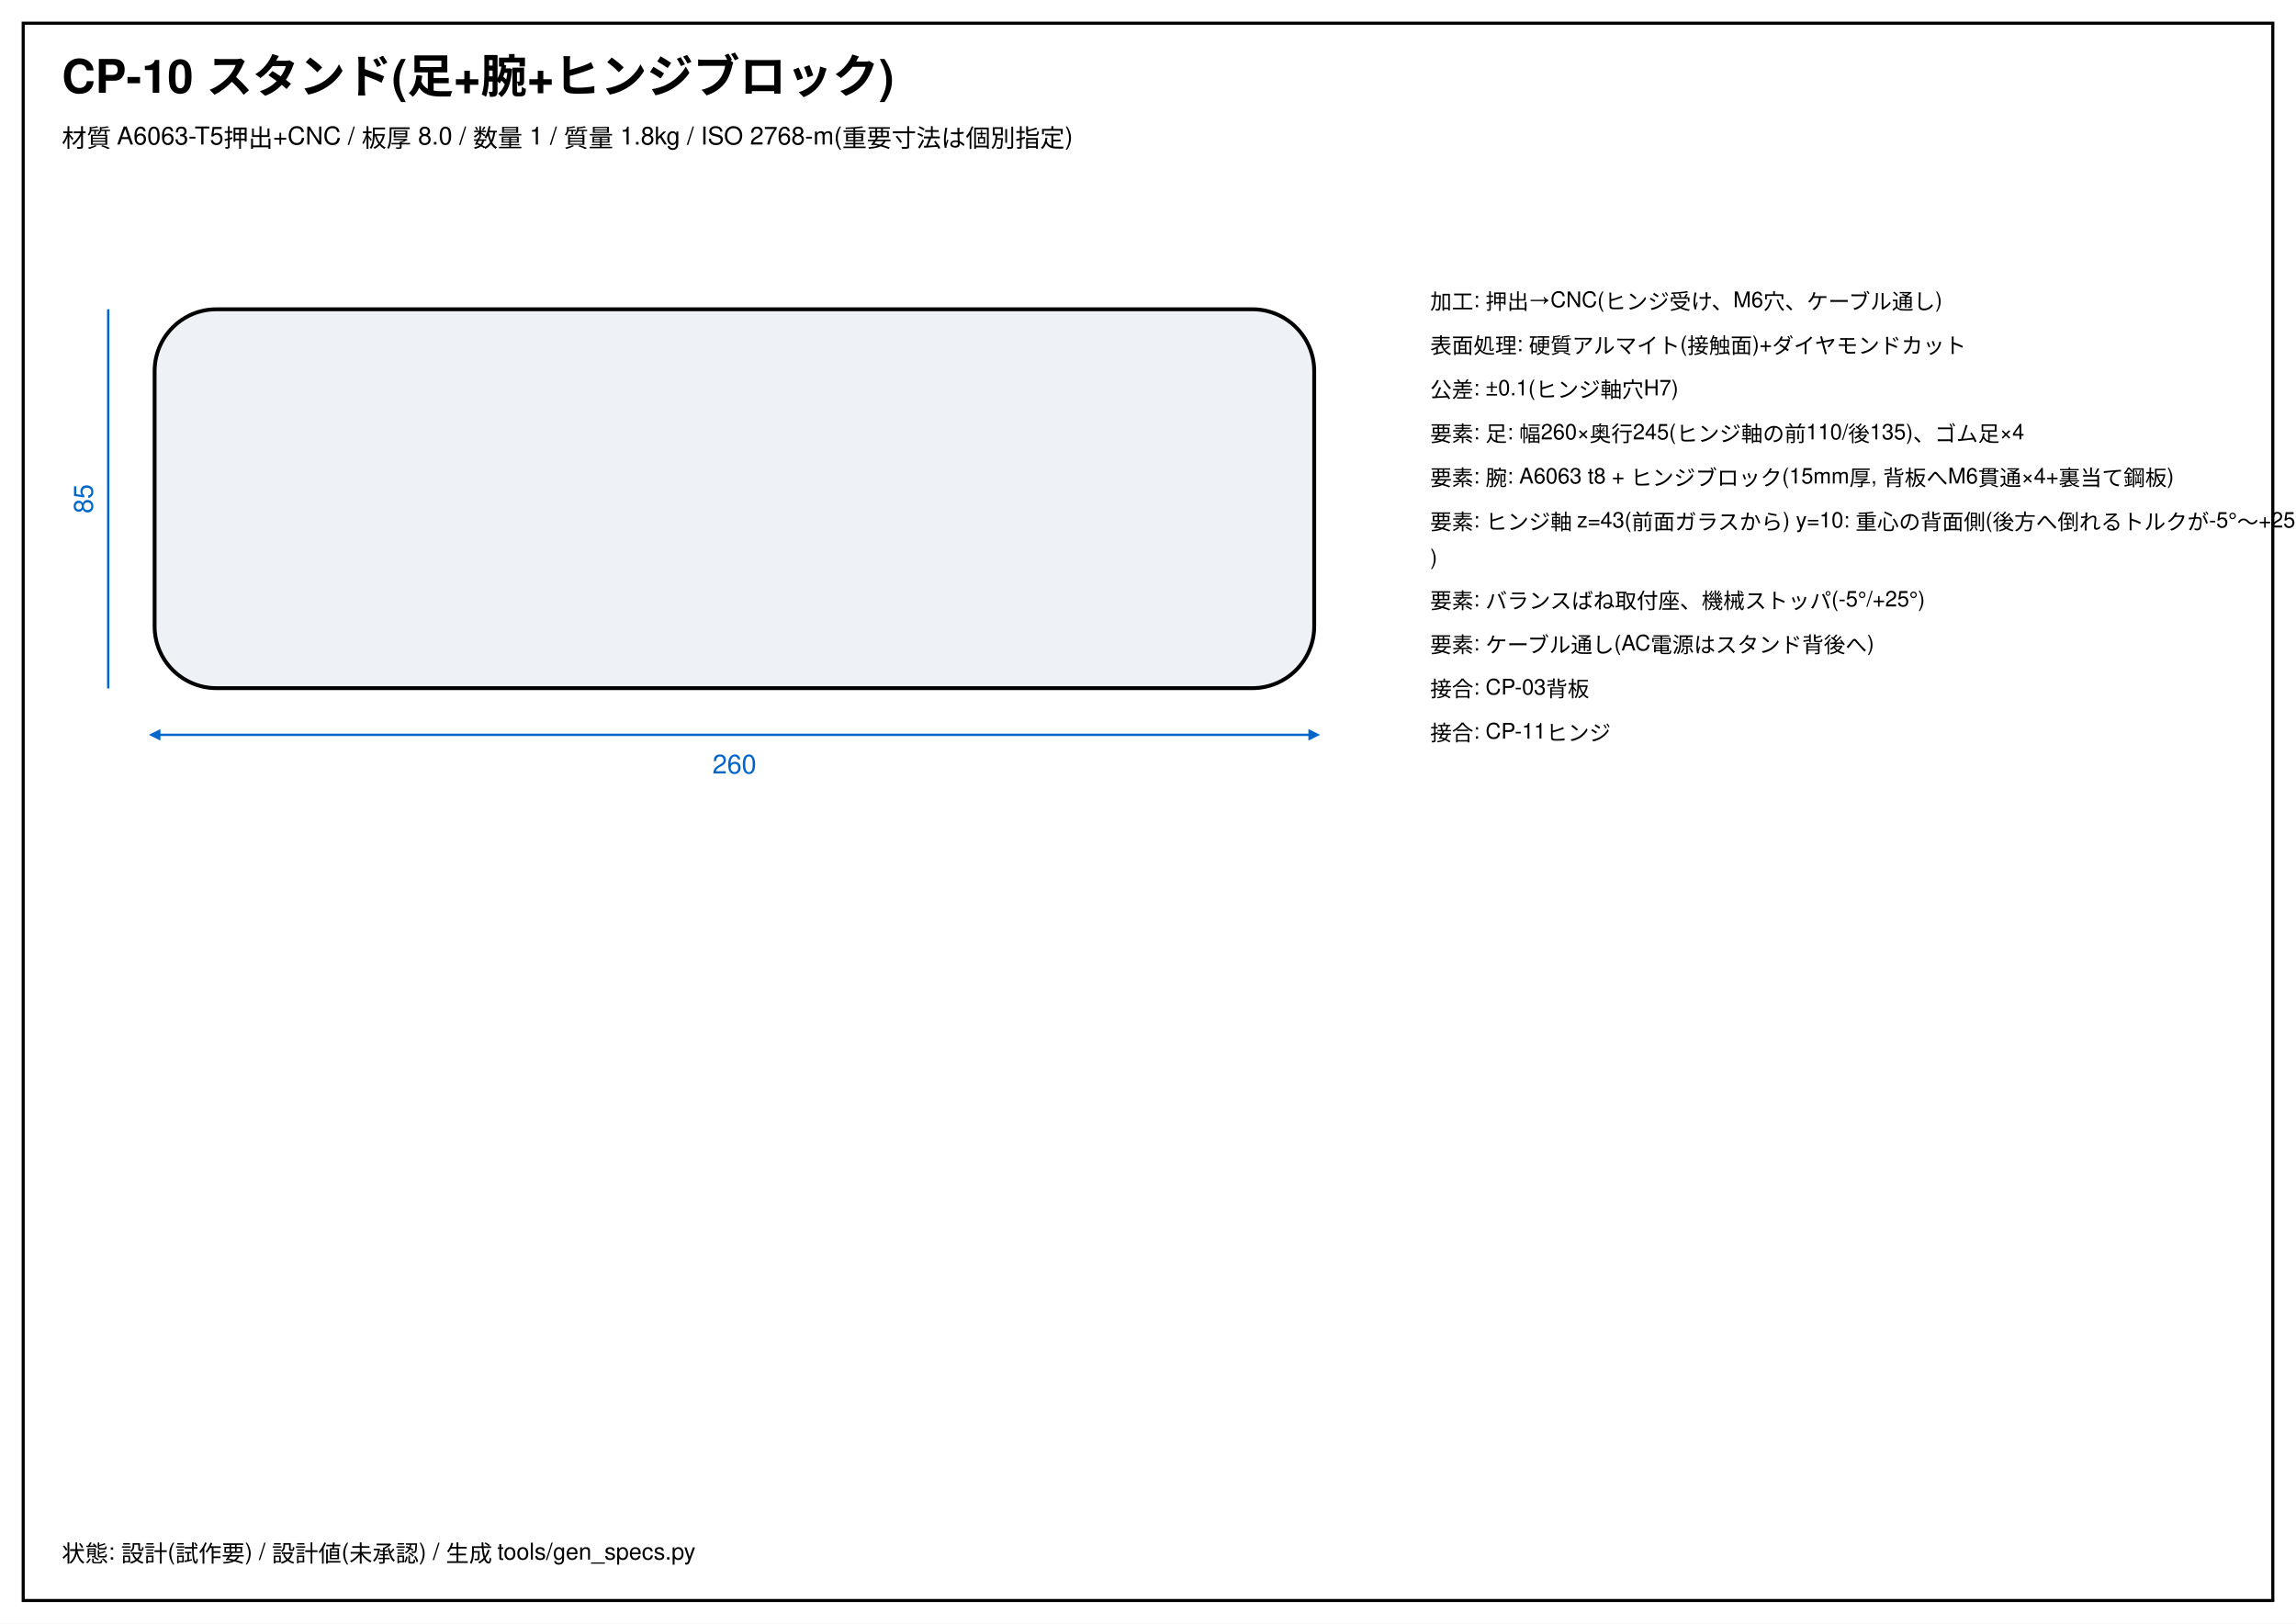
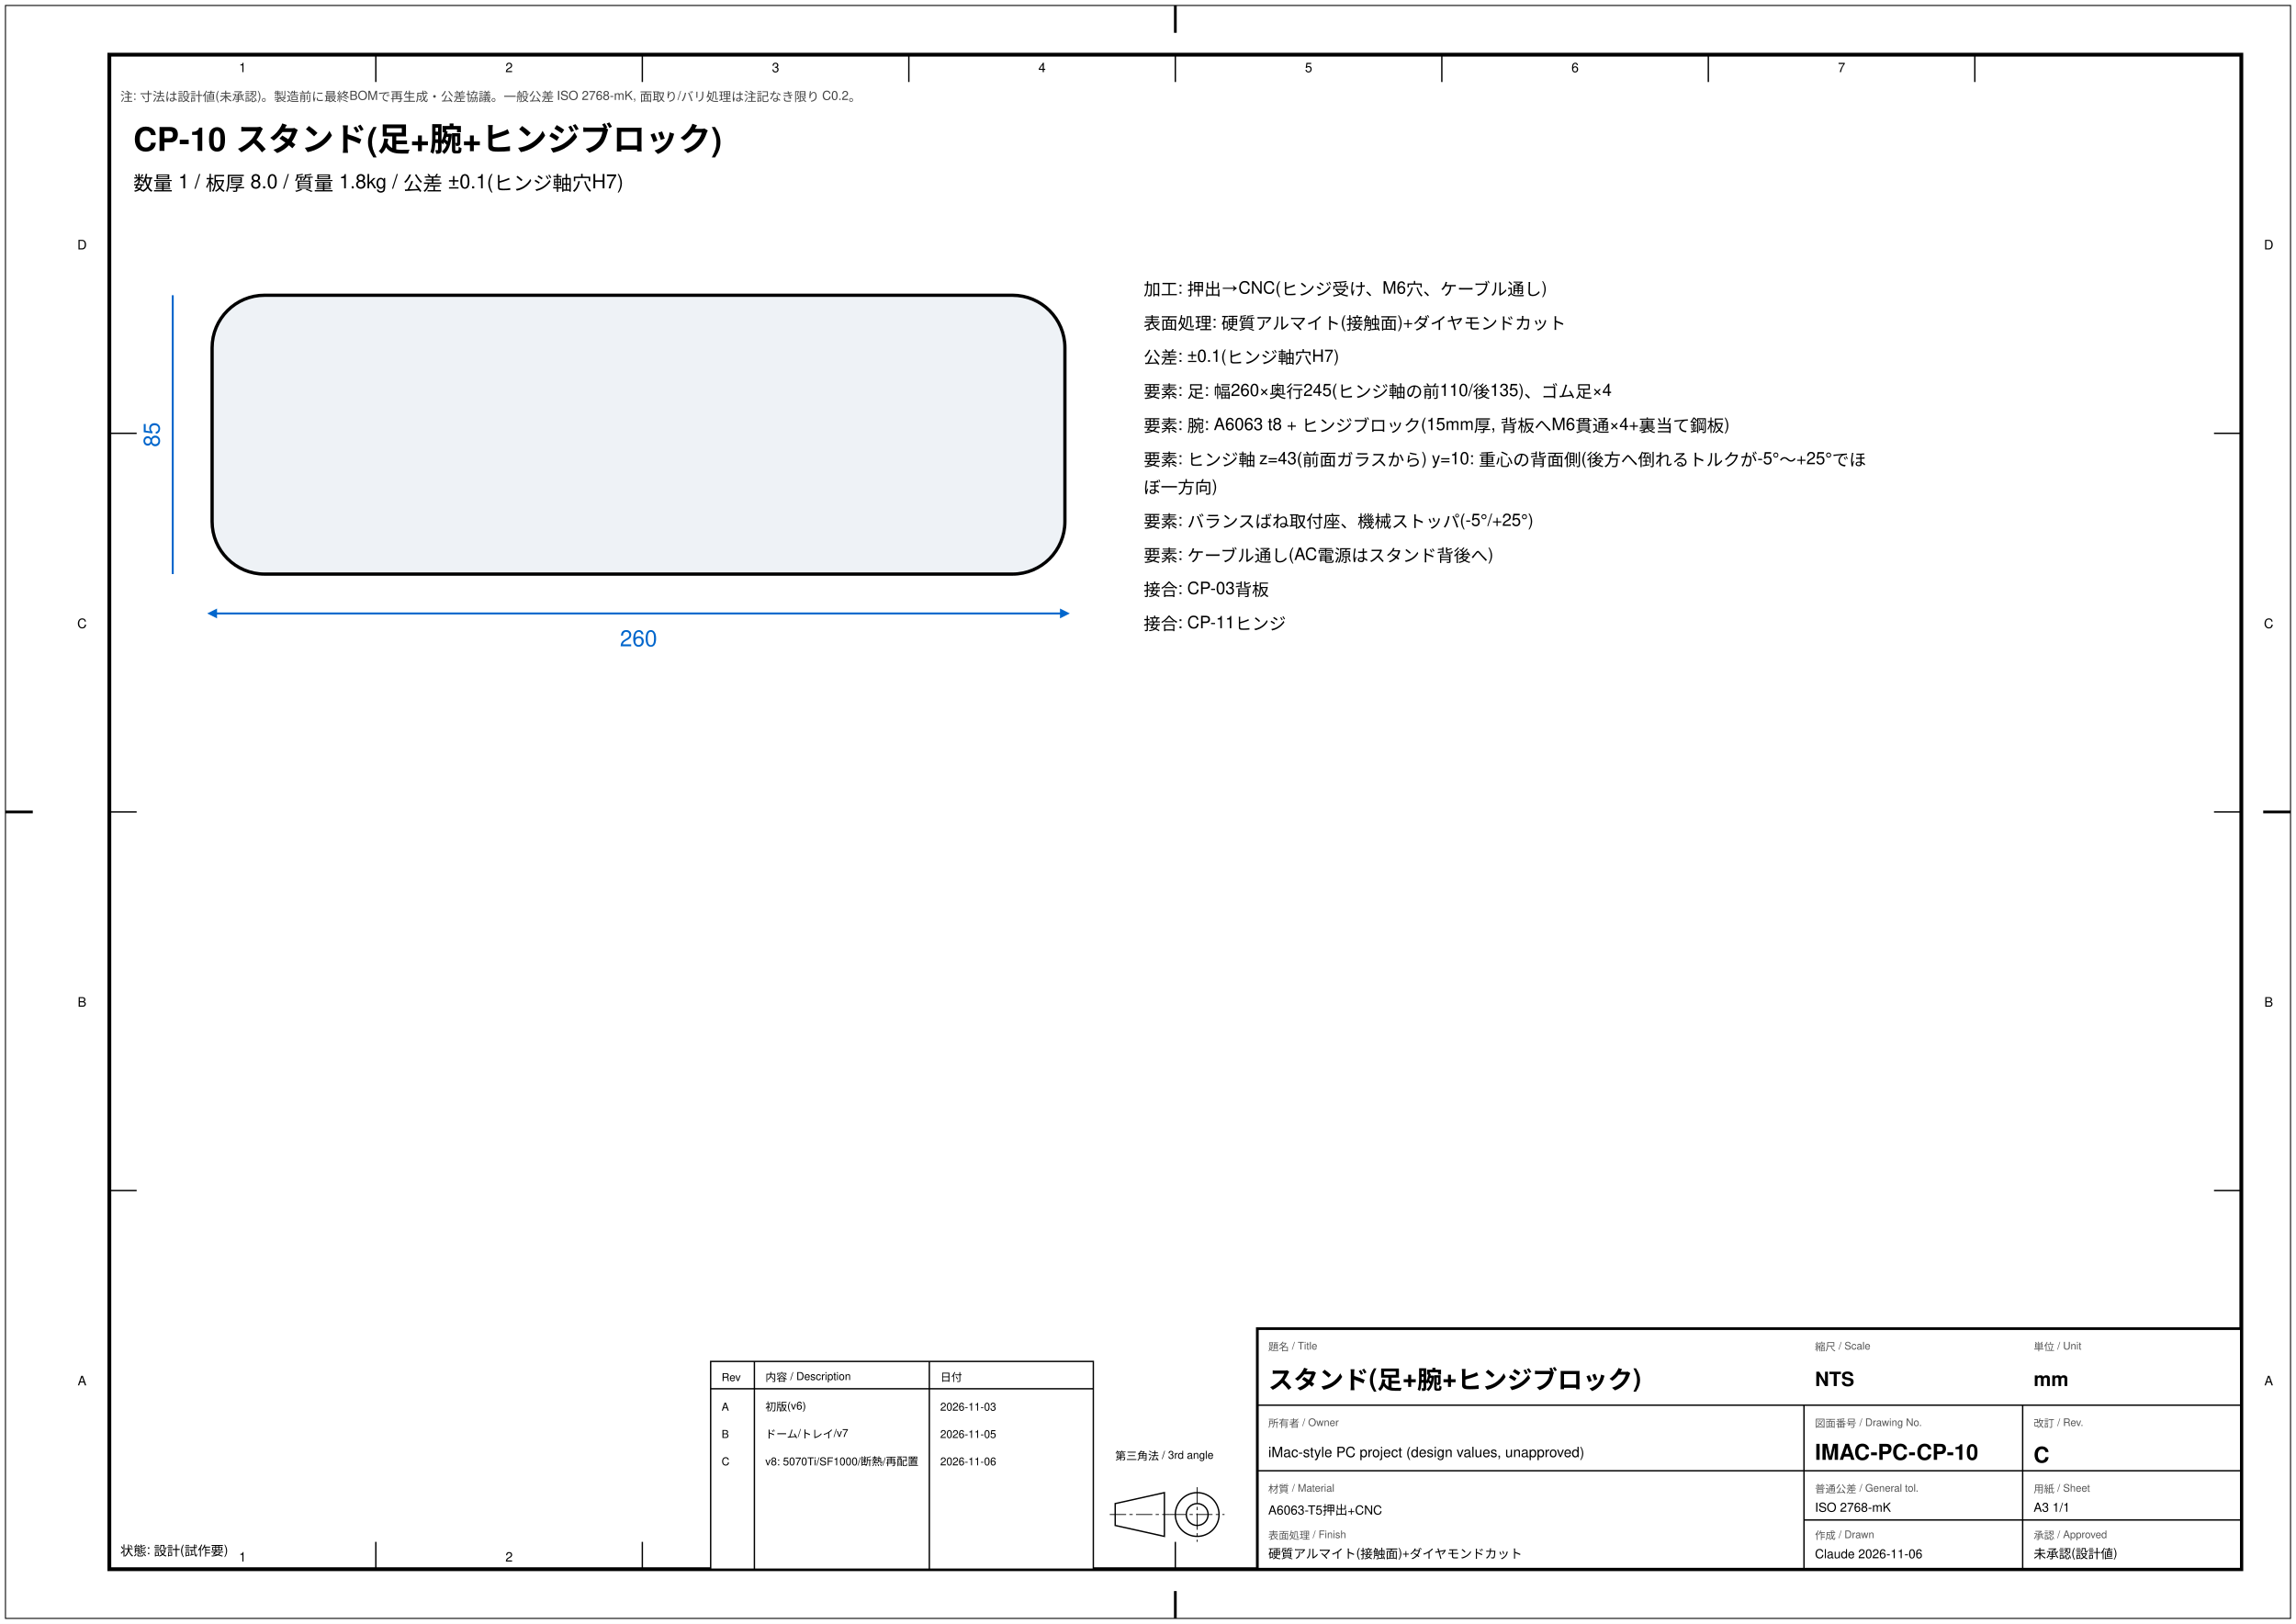
- <svg xmlns="http://www.w3.org/2000/svg" viewBox="0 0 297 210" font-family="Helvetica,Arial,sans-serif">
-   <rect width="100%" height="100%" fill="#fff" />
-   <rect x="3" y="3" width="291" height="204" fill="none" stroke="#000" stroke-width=".4" />
-   <text x="8" y="12" font-size="6" font-weight="bold">CP-10 スタンド(足+腕+ヒンジブロック)</text>
-   <text x="8" y="19" font-size="3.2">材質 A6063-T5押出+CNC / 板厚 8.0 / 数量 1 / 質量 1.8kg / ISO 2768-m(重要寸法は個別指定)</text>
-   <rect x="20" y="40" width="150.0" height="49.0" rx="8.0" fill="#eef2f6" stroke="#000" stroke-width=".5" />
-   <line x1="20" y1="95.038" x2="170.0" y2="95.038" stroke="#06c" stroke-width=".3" marker-start="url(#a)" marker-end="url(#a)" />
-   <text x="95.0" y="100.038" font-size="3.4" text-anchor="middle" fill="#06c">260</text>
-   <line x1="14" y1="40" x2="14" y2="89.038" stroke="#06c" stroke-width=".3" />
-   <text x="12" y="64.519" font-size="3.4" text-anchor="middle" fill="#06c" transform="rotate(-90 12 64.51923)">85</text>
+ <svg xmlns="http://www.w3.org/2000/svg" viewBox="0 0 420 297" font-family="Helvetica,Arial,sans-serif">
  <defs>
    <marker id="a" markerWidth="5" markerHeight="5" refX="2.5" refY="2.5" orient="auto-start-reverse">
      <path d="M0,0 L5,2.5 L0,5 z" fill="#06c" />
    </marker>
  </defs>
-   <text x="185" y="40" font-size="2.8">加工: 押出→CNC(ヒンジ受け、M6穴、ケーブル通し)</text>
-   <text x="185" y="45.7" font-size="2.8">表面処理: 硬質アルマイト(接触面)+ダイヤモンドカット</text>
-   <text x="185" y="51.4" font-size="2.8">公差: ±0.1(ヒンジ軸穴H7)</text>
-   <text x="185" y="57.1" font-size="2.8">要素: 足: 幅260×奥行245(ヒンジ軸の前110/後135)、ゴム足×4</text>
-   <text x="185" y="62.8" font-size="2.8">要素: 腕: A6063 t8 + ヒンジブロック(15mm厚, 背板へM6貫通×4+裏当て鋼板)</text>
-   <text x="185" y="68.5" font-size="2.8">要素: ヒンジ軸 z=43(前面ガラスから) y=10: 重心の背面側(後方へ倒れるトルクが-5°〜+25°でほぼ一方向</text>
-   <text x="185" y="73" font-size="2.8">)</text>
-   <text x="185" y="78.7" font-size="2.8">要素: バランスばね取付座、機械ストッパ(-5°/+25°)</text>
-   <text x="185" y="84.4" font-size="2.8">要素: ケーブル通し(AC電源はスタンド背後へ)</text>
-   <text x="185" y="90.1" font-size="2.8">接合: CP-03背板</text>
-   <text x="185" y="95.8" font-size="2.8">接合: CP-11ヒンジ</text>
-   <text x="8" y="202" font-size="3">状態: 設計(試作要) / 設計値(未承認) / 生成 tools/gen_specs.py</text>
+   <rect width="100%" height="100%" fill="#fff" />
+   <rect x="1" y="1" width="418" height="295" fill="none" stroke="#000" stroke-width=".18" />
+   <rect x="20" y="10" width="390" height="277" fill="none" stroke="#000" stroke-width=".7" />
+   <line x1="68.75" y1="10" x2="68.75" y2="15" stroke="#000" stroke-width="0.25" />
+   <line x1="68.75" y1="287" x2="68.75" y2="282" stroke="#000" stroke-width="0.25" />
+   <text x="44.38" y="13.20" font-size="2.4" text-anchor="middle" font-weight="normal" fill="#000">1</text>
+   <text x="44.38" y="285.60" font-size="2.4" text-anchor="middle" font-weight="normal" fill="#000">1</text>
+   <line x1="117.5" y1="10" x2="117.5" y2="15" stroke="#000" stroke-width="0.25" />
+   <line x1="117.5" y1="287" x2="117.5" y2="282" stroke="#000" stroke-width="0.25" />
+   <text x="93.12" y="13.20" font-size="2.4" text-anchor="middle" font-weight="normal" fill="#000">2</text>
+   <text x="93.12" y="285.60" font-size="2.4" text-anchor="middle" font-weight="normal" fill="#000">2</text>
+   <line x1="166.25" y1="10" x2="166.25" y2="15" stroke="#000" stroke-width="0.25" />
+   <line x1="166.25" y1="287" x2="166.25" y2="282" stroke="#000" stroke-width="0.25" />
+   <text x="141.88" y="13.20" font-size="2.4" text-anchor="middle" font-weight="normal" fill="#000">3</text>
+   <text x="141.88" y="285.60" font-size="2.4" text-anchor="middle" font-weight="normal" fill="#000">3</text>
+   <line x1="215.0" y1="10" x2="215.0" y2="15" stroke="#000" stroke-width="0.25" />
+   <line x1="215.0" y1="287" x2="215.0" y2="282" stroke="#000" stroke-width="0.25" />
+   <text x="190.62" y="13.20" font-size="2.4" text-anchor="middle" font-weight="normal" fill="#000">4</text>
+   <text x="190.62" y="285.60" font-size="2.4" text-anchor="middle" font-weight="normal" fill="#000">4</text>
+   <line x1="263.75" y1="10" x2="263.75" y2="15" stroke="#000" stroke-width="0.25" />
+   <line x1="263.75" y1="287" x2="263.75" y2="282" stroke="#000" stroke-width="0.25" />
+   <text x="239.38" y="13.20" font-size="2.4" text-anchor="middle" font-weight="normal" fill="#000">5</text>
+   <text x="239.38" y="285.60" font-size="2.4" text-anchor="middle" font-weight="normal" fill="#000">5</text>
+   <line x1="312.5" y1="10" x2="312.5" y2="15" stroke="#000" stroke-width="0.25" />
+   <line x1="312.5" y1="287" x2="312.5" y2="282" stroke="#000" stroke-width="0.25" />
+   <text x="288.12" y="13.20" font-size="2.4" text-anchor="middle" font-weight="normal" fill="#000">6</text>
+   <text x="288.12" y="285.60" font-size="2.4" text-anchor="middle" font-weight="normal" fill="#000">6</text>
+   <line x1="361.25" y1="10" x2="361.25" y2="15" stroke="#000" stroke-width="0.25" />
+   <line x1="361.25" y1="287" x2="361.25" y2="282" stroke="#000" stroke-width="0.25" />
+   <text x="336.88" y="13.20" font-size="2.4" text-anchor="middle" font-weight="normal" fill="#000">7</text>
+   <text x="336.88" y="285.60" font-size="2.4" text-anchor="middle" font-weight="normal" fill="#000">7</text>
+   <line x1="20" y1="79.25" x2="25" y2="79.25" stroke="#000" stroke-width="0.25" />
+   <line x1="410" y1="79.25" x2="405" y2="79.25" stroke="#000" stroke-width="0.25" />
+   <line x1="20" y1="148.5" x2="25" y2="148.5" stroke="#000" stroke-width="0.25" />
+   <line x1="410" y1="148.5" x2="405" y2="148.5" stroke="#000" stroke-width="0.25" />
+   <line x1="20" y1="217.75" x2="25" y2="217.75" stroke="#000" stroke-width="0.25" />
+   <line x1="410" y1="217.75" x2="405" y2="217.75" stroke="#000" stroke-width="0.25" />
+   <text x="15.00" y="45.62" font-size="2.4" text-anchor="middle" font-weight="normal" fill="#000">D</text>
+   <text x="415.00" y="45.62" font-size="2.4" text-anchor="middle" font-weight="normal" fill="#000">D</text>
+   <text x="15.00" y="114.88" font-size="2.4" text-anchor="middle" font-weight="normal" fill="#000">C</text>
+   <text x="415.00" y="114.88" font-size="2.4" text-anchor="middle" font-weight="normal" fill="#000">C</text>
+   <text x="15.00" y="184.12" font-size="2.4" text-anchor="middle" font-weight="normal" fill="#000">B</text>
+   <text x="415.00" y="184.12" font-size="2.4" text-anchor="middle" font-weight="normal" fill="#000">B</text>
+   <text x="15.00" y="253.38" font-size="2.4" text-anchor="middle" font-weight="normal" fill="#000">A</text>
+   <text x="415.00" y="253.38" font-size="2.4" text-anchor="middle" font-weight="normal" fill="#000">A</text>
+   <line x1="1" y1="148.5" x2="6" y2="148.5" stroke="#000" stroke-width="0.5" />
+   <line x1="414" y1="148.5" x2="419" y2="148.5" stroke="#000" stroke-width="0.5" />
+   <line x1="215.0" y1="1" x2="215.0" y2="6" stroke="#000" stroke-width="0.5" />
+   <line x1="215.0" y1="291" x2="215.0" y2="296" stroke="#000" stroke-width="0.5" />
+   <rect x="230" y="243" width="180" height="44" fill="#fff" stroke="#000" stroke-width=".5" />
+   <line x1="230" y1="257" x2="410" y2="257" stroke="#000" stroke-width="0.25" />
+   <line x1="230" y1="269" x2="410" y2="269" stroke="#000" stroke-width="0.25" />
+   <line x1="330" y1="257" x2="330" y2="287" stroke="#000" stroke-width="0.25" />
+   <line x1="370" y1="257" x2="370" y2="287" stroke="#000" stroke-width="0.25" />
+   <line x1="330" y1="278" x2="410" y2="278" stroke="#000" stroke-width="0.25" />
+   <text x="232.00" y="247.00" font-size="1.9" text-anchor="start" font-weight="normal" fill="#555">題名 / Title</text>
+   <text x="232.00" y="254.00" font-size="4.6" text-anchor="start" font-weight="bold" fill="#000">スタンド(足+腕+ヒンジブロック)</text>
+   <text x="232.00" y="261.00" font-size="1.9" text-anchor="start" font-weight="normal" fill="#555">所有者 / Owner</text>
+   <text x="232.00" y="266.50" font-size="2.6" text-anchor="start" font-weight="normal" fill="#000">iMac-style PC project (design values, unapproved)</text>
+   <text x="232.00" y="273.00" font-size="1.9" text-anchor="start" font-weight="normal" fill="#555">材質 / Material</text>
+   <text x="232.00" y="277.00" font-size="2.3" text-anchor="start" font-weight="normal" fill="#000">A6063-T5押出+CNC</text>
+   <text x="232.00" y="281.50" font-size="1.9" text-anchor="start" font-weight="normal" fill="#555">表面処理 / Finish</text>
+   <text x="232.00" y="285.00" font-size="2.3" text-anchor="start" font-weight="normal" fill="#000">硬質アルマイト(接触面)+ダイヤモンドカット</text>
+   <text x="332.00" y="261.00" font-size="1.9" text-anchor="start" font-weight="normal" fill="#555">図面番号 / Drawing No.</text>
+   <text x="332.00" y="267.00" font-size="4.0" text-anchor="start" font-weight="bold" fill="#000">IMAC-PC-CP-10</text>
+   <text x="332.00" y="273.00" font-size="1.9" text-anchor="start" font-weight="normal" fill="#555">普通公差 / General tol.</text>
+   <text x="332.00" y="276.50" font-size="2.3" text-anchor="start" font-weight="normal" fill="#000">ISO 2768-mK</text>
+   <text x="372.00" y="261.00" font-size="1.9" text-anchor="start" font-weight="normal" fill="#555">改訂 / Rev.</text>
+   <text x="372.00" y="267.50" font-size="4.0" text-anchor="start" font-weight="bold" fill="#000">C</text>
+   <text x="372.00" y="273.00" font-size="1.9" text-anchor="start" font-weight="normal" fill="#555">用紙 / Sheet</text>
+   <text x="372.00" y="276.50" font-size="2.3" text-anchor="start" font-weight="normal" fill="#000">A3  1/1</text>
+   <text x="332.00" y="247.00" font-size="1.9" text-anchor="start" font-weight="normal" fill="#555">縮尺 / Scale</text>
+   <text x="332.00" y="253.50" font-size="3.6" text-anchor="start" font-weight="bold" fill="#000">NTS</text>
+   <text x="372.00" y="247.00" font-size="1.9" text-anchor="start" font-weight="normal" fill="#555">単位 / Unit</text>
+   <text x="372.00" y="253.50" font-size="3.6" text-anchor="start" font-weight="bold" fill="#000">mm</text>
+   <text x="332.00" y="281.50" font-size="1.9" text-anchor="start" font-weight="normal" fill="#555">作成 / Drawn</text>
+   <text x="332.00" y="285.00" font-size="2.3" text-anchor="start" font-weight="normal" fill="#000">Claude 2026-11-06</text>
+   <text x="372.00" y="281.50" font-size="1.9" text-anchor="start" font-weight="normal" fill="#555">承認 / Approved</text>
+   <text x="372.00" y="285.00" font-size="2.3" text-anchor="start" font-weight="normal" fill="#000">未承認(設計値)</text>
+   <g transform="translate(204,273)" stroke="#000" stroke-width=".25" fill="none">
+     <path d="M0,2 L9,0 L9,8 L0,6 Z" />
+     <line x1="-1" y1="4" x2="10" y2="4" stroke="#000" stroke-width="0.15" stroke-dasharray="3,0.6,0.6,0.6" />
+     <circle cx="15" cy="4" r="4" />
+     <circle cx="15" cy="4" r="2" />
+     <line x1="10" y1="4" x2="20" y2="4" stroke="#000" stroke-width="0.15" stroke-dasharray="3,0.6,0.6,0.6" />
+     <line x1="15" y1="-1" x2="15" y2="9" stroke="#000" stroke-width="0.15" stroke-dasharray="3,0.6,0.6,0.6" />
+   </g>
+   <text x="204.00" y="267.00" font-size="2.0" text-anchor="start" font-weight="normal" fill="#000">第三角法 / 3rd angle</text>
+   <rect x="130" y="249" width="70" height="38" fill="#fff" stroke="#000" stroke-width=".25" />
+   <line x1="130" y1="254" x2="200" y2="254" stroke="#000" stroke-width="0.25" />
+   <line x1="138" y1="249" x2="138" y2="287" stroke="#000" stroke-width="0.25" />
+   <line x1="170" y1="249" x2="170" y2="287" stroke="#000" stroke-width="0.25" />
+   <text x="132.00" y="252.60" font-size="2.0" text-anchor="start" font-weight="normal" fill="#000">Rev</text>
+   <text x="140.00" y="252.60" font-size="2.0" text-anchor="start" font-weight="normal" fill="#000">内容 / Description</text>
+   <text x="172.00" y="252.60" font-size="2.0" text-anchor="start" font-weight="normal" fill="#000">日付</text>
+   <text x="132.00" y="258.00" font-size="2.0" text-anchor="start" font-weight="normal" fill="#000">A</text>
+   <text x="140.00" y="258.00" font-size="2.0" text-anchor="start" font-weight="normal" fill="#000">初版(v6)</text>
+   <text x="172.00" y="258.00" font-size="2.0" text-anchor="start" font-weight="normal" fill="#000">2026-11-03</text>
+   <text x="132.00" y="263.00" font-size="2.0" text-anchor="start" font-weight="normal" fill="#000">B</text>
+   <text x="140.00" y="263.00" font-size="2.0" text-anchor="start" font-weight="normal" fill="#000">ドーム/トレイ/v7</text>
+   <text x="172.00" y="263.00" font-size="2.0" text-anchor="start" font-weight="normal" fill="#000">2026-11-05</text>
+   <text x="132.00" y="268.00" font-size="2.0" text-anchor="start" font-weight="normal" fill="#000">C</text>
+   <text x="140.00" y="268.00" font-size="2.0" text-anchor="start" font-weight="normal" fill="#000">v8: 5070Ti/SF1000/断熱/再配置</text>
+   <text x="172.00" y="268.00" font-size="2.0" text-anchor="start" font-weight="normal" fill="#000">2026-11-06</text>
+   <text x="22.00" y="284.50" font-size="2.4" text-anchor="start" font-weight="normal" fill="#000">状態: 設計(試作要)</text>
+   <text x="22.00" y="18.50" font-size="2.3" text-anchor="start" font-weight="normal" fill="#444">注: 寸法は設計値(未承認)。製造前に最終BOMで再生成・公差協議。一般公差 ISO 2768-mK, 面取り/バリ処理は注記なき限り C0.2。</text>
+   <g transform="translate(22,18) scale(1.2)">
+     <text x="2" y="8" font-size="5" font-weight="bold">CP-10 スタンド(足+腕+ヒンジブロック)</text>
+     <text x="2" y="14" font-size="3">数量 1 / 板厚 8.0 / 質量 1.8kg / 公差 ±0.1(ヒンジ軸穴H7)</text>
+     <rect x="14" y="30" width="130.0" height="42.5" rx="8.0" fill="#eef2f6" stroke="#000" stroke-width=".5" />
+     <line x1="14" y1="78.5" x2="144.0" y2="78.5" stroke="#06c" stroke-width=".3" marker-start="url(#a)" marker-end="url(#a)" />
+     <text x="79.0" y="83.5" font-size="3.4" text-anchor="middle" fill="#06c">260</text>
+     <line x1="8" y1="30" x2="8" y2="72.5" stroke="#06c" stroke-width=".3" />
+     <text x="6" y="51.25" font-size="3.4" text-anchor="middle" fill="#06c" transform="rotate(-90 6 51.25)">85</text>
+     <text x="156" y="30" font-size="2.6">加工: 押出→CNC(ヒンジ受け、M6穴、ケーブル通し)</text>
+     <text x="156" y="35.2" font-size="2.6">表面処理: 硬質アルマイト(接触面)+ダイヤモンドカット</text>
+     <text x="156" y="40.4" font-size="2.6">公差: ±0.1(ヒンジ軸穴H7)</text>
+     <text x="156" y="45.6" font-size="2.6">要素: 足: 幅260×奥行245(ヒンジ軸の前110/後135)、ゴム足×4</text>
+     <text x="156" y="50.8" font-size="2.6">要素: 腕: A6063 t8 + ヒンジブロック(15mm厚, 背板へM6貫通×4+裏当て鋼板)</text>
+     <text x="156" y="56" font-size="2.6">要素: ヒンジ軸 z=43(前面ガラスから) y=10: 重心の背面側(後方へ倒れるトルクが-5°〜+25°でほ</text>
+     <text x="156" y="60.2" font-size="2.6">ぼ一方向)</text>
+     <text x="156" y="65.4" font-size="2.6">要素: バランスばね取付座、機械ストッパ(-5°/+25°)</text>
+     <text x="156" y="70.6" font-size="2.6">要素: ケーブル通し(AC電源はスタンド背後へ)</text>
+     <text x="156" y="75.8" font-size="2.6">接合: CP-03背板</text>
+     <text x="156" y="81" font-size="2.6">接合: CP-11ヒンジ</text>
+   </g>
</svg>
